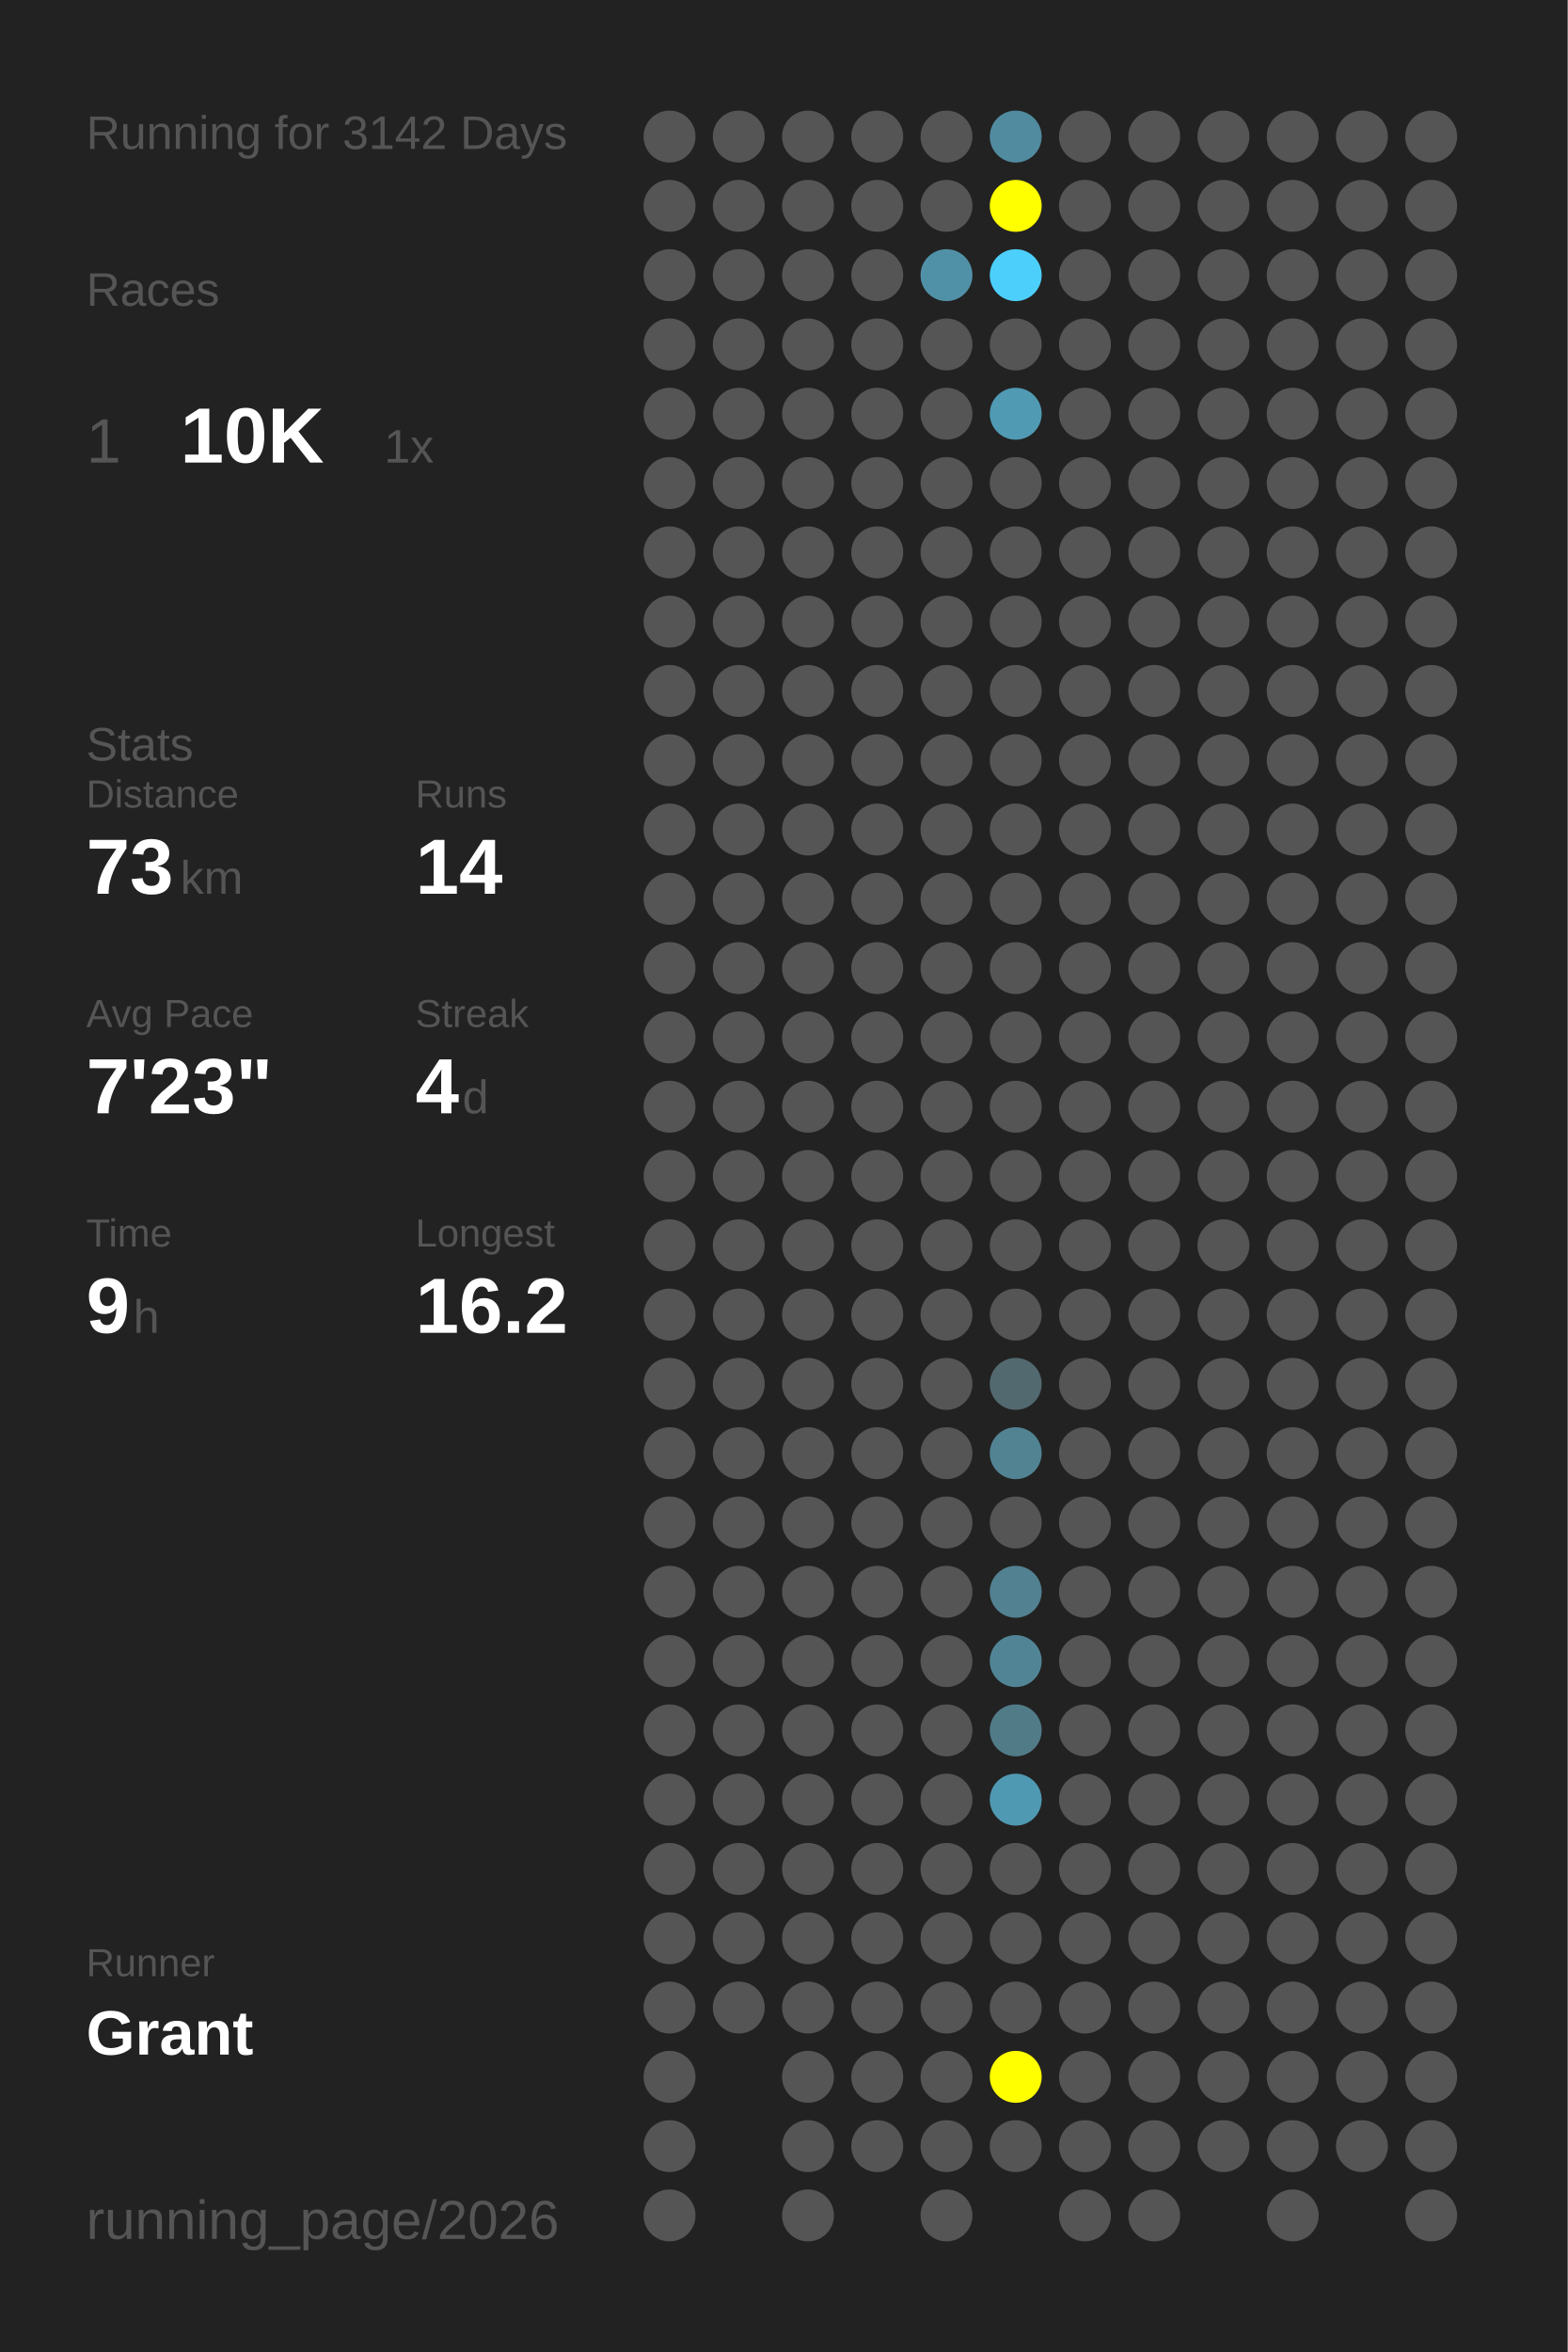
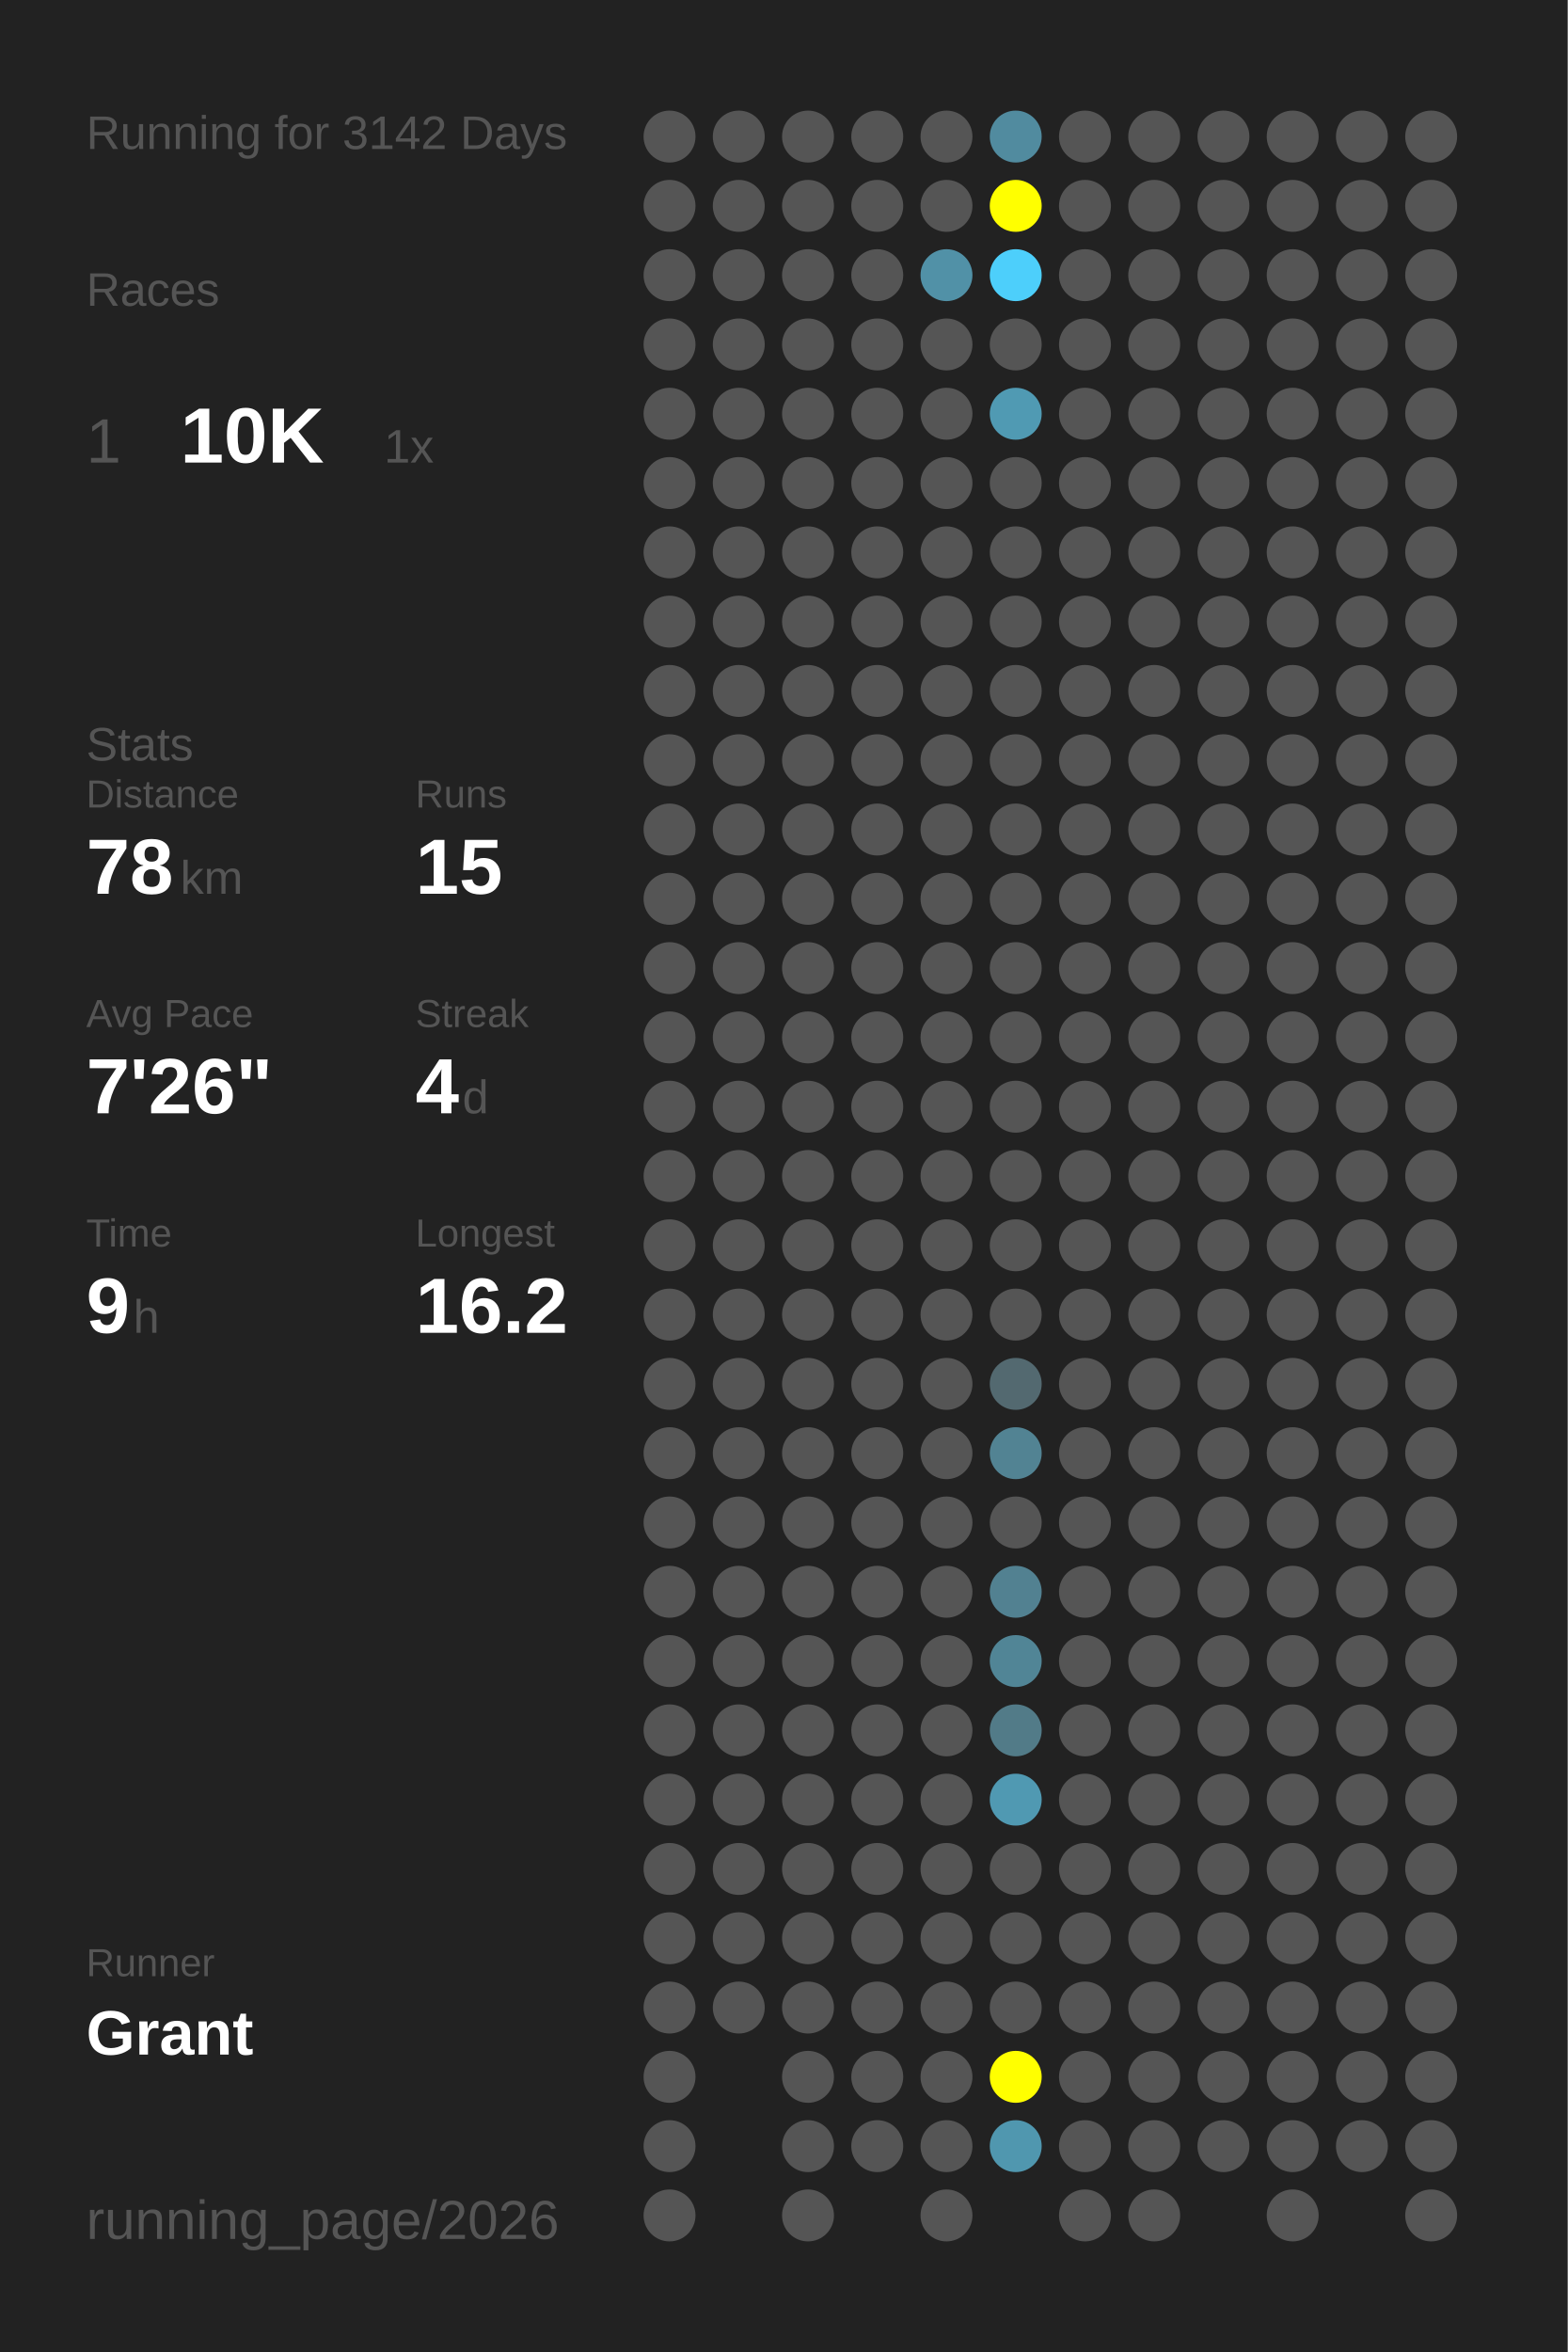
<svg xmlns="http://www.w3.org/2000/svg" baseProfile="full" height="300mm" version="1.1" viewBox="0,0,200,300" width="200mm">
  <defs />
  <rect fill="#222222" height="300" width="200" x="0" y="0" />
  <text fill="#555555" style="font-size:6px; font-family:Arial;" x="11" y="19">Running for 3142 Days</text>
  <text fill="#555555" style="font-size:6px; font-family:Arial;" x="11" y="39">Races</text>
  <text fill="#555555" style="font-size:8px; font-family:Arial;" x="11" y="59">1</text>
  <text fill="#FFFFFF" style="font-size:10px; font-family:Arial; font-weight:bold;" x="23" y="59">10K</text>
  <text fill="#555555" style="font-size:6px; font-family:Arial;" x="49" y="59">1x</text>
  <text fill="#555555" style="font-size:6px; font-family:Arial;" x="11" y="97">Stats</text>
  <text fill="#555555" style="font-size:5px; font-family:Arial;" x="11" y="103">Distance</text>
-   <text fill="#FFFFFF" style="font-size:10px; font-family:Arial; font-weight:bold;" x="11" y="114">73</text>
+   <text fill="#FFFFFF" style="font-size:10px; font-family:Arial; font-weight:bold;" x="11" y="114">78</text>
  <text fill="#555555" style="font-size:6px; font-family:Arial;" x="23" y="114">km</text>
  <text fill="#555555" style="font-size:5px; font-family:Arial;" x="53" y="103">Runs</text>
-   <text fill="#FFFFFF" style="font-size:10px; font-family:Arial; font-weight:bold;" x="53" y="114">14</text>
+   <text fill="#FFFFFF" style="font-size:10px; font-family:Arial; font-weight:bold;" x="53" y="114">15</text>
  <text fill="#555555" style="font-size:5px; font-family:Arial;" x="11" y="131">Avg Pace</text>
-   <text fill="#FFFFFF" style="font-size:10px; font-family:Arial; font-weight:bold;" x="11" y="142">7'23"</text>
+   <text fill="#FFFFFF" style="font-size:10px; font-family:Arial; font-weight:bold;" x="11" y="142">7'26"</text>
  <text fill="#555555" style="font-size:5px; font-family:Arial;" x="53" y="131">Streak</text>
  <text fill="#FFFFFF" style="font-size:10px; font-family:Arial; font-weight:bold;" x="53" y="142">4</text>
  <text fill="#555555" style="font-size:6px; font-family:Arial;" x="59" y="142">d</text>
  <text fill="#555555" style="font-size:5px; font-family:Arial;" x="11" y="159">Time</text>
  <text fill="#FFFFFF" style="font-size:10px; font-family:Arial; font-weight:bold;" x="11" y="170">9</text>
  <text fill="#555555" style="font-size:6px; font-family:Arial;" x="17" y="170">h</text>
  <text fill="#555555" style="font-size:5px; font-family:Arial;" x="53" y="159">Longest</text>
  <text fill="#FFFFFF" style="font-size:10px; font-family:Arial; font-weight:bold;" x="53" y="170">16.2</text>
  <text fill="#555555" style="font-size:5px; font-family:Arial;" x="11" y="252.065">Runner</text>
  <text fill="#FFFFFF" style="font-size:8px; font-family:Arial; font-weight:bold;" x="11" y="262.065">Grant</text>
  <text fill="#555555" style="font-size:7px; font-family:Arial;" x="11" y="285.581">running_page/2026</text>
  <circle cx="85.417" cy="17.419" fill="#555555" r="3.312" />
  <circle cx="85.417" cy="26.258" fill="#555555" r="3.312" />
  <circle cx="85.417" cy="35.097" fill="#555555" r="3.312" />
  <circle cx="85.417" cy="43.935" fill="#555555" r="3.312" />
  <circle cx="85.417" cy="52.774" fill="#555555" r="3.312" />
  <circle cx="85.417" cy="61.613" fill="#555555" r="3.312" />
  <circle cx="85.417" cy="70.452" fill="#555555" r="3.312" />
  <circle cx="85.417" cy="79.29" fill="#555555" r="3.312" />
  <circle cx="85.417" cy="88.129" fill="#555555" r="3.312" />
  <circle cx="85.417" cy="96.968" fill="#555555" r="3.312" />
  <circle cx="85.417" cy="105.806" fill="#555555" r="3.312" />
  <circle cx="85.417" cy="114.645" fill="#555555" r="3.312" />
  <circle cx="85.417" cy="123.484" fill="#555555" r="3.312" />
  <circle cx="85.417" cy="132.323" fill="#555555" r="3.312" />
  <circle cx="85.417" cy="141.161" fill="#555555" r="3.312" />
  <circle cx="85.417" cy="150" fill="#555555" r="3.312" />
  <circle cx="85.417" cy="158.839" fill="#555555" r="3.312" />
  <circle cx="85.417" cy="167.677" fill="#555555" r="3.312" />
  <circle cx="85.417" cy="176.516" fill="#555555" r="3.312" />
  <circle cx="85.417" cy="185.355" fill="#555555" r="3.312" />
  <circle cx="85.417" cy="194.194" fill="#555555" r="3.312" />
  <circle cx="85.417" cy="203.032" fill="#555555" r="3.312" />
  <circle cx="85.417" cy="211.871" fill="#555555" r="3.312" />
  <circle cx="85.417" cy="220.71" fill="#555555" r="3.312" />
  <circle cx="85.417" cy="229.548" fill="#555555" r="3.312" />
  <circle cx="85.417" cy="238.387" fill="#555555" r="3.312" />
  <circle cx="85.417" cy="247.226" fill="#555555" r="3.312" />
  <circle cx="85.417" cy="256.065" fill="#555555" r="3.312" />
  <circle cx="85.417" cy="264.903" fill="#555555" r="3.312" />
  <circle cx="85.417" cy="273.742" fill="#555555" r="3.312" />
  <circle cx="85.417" cy="282.581" fill="#555555" r="3.312" />
  <circle cx="94.25" cy="17.419" fill="#555555" r="3.312" />
  <circle cx="94.25" cy="26.258" fill="#555555" r="3.312" />
  <circle cx="94.25" cy="35.097" fill="#555555" r="3.312" />
  <circle cx="94.25" cy="43.935" fill="#555555" r="3.312" />
  <circle cx="94.25" cy="52.774" fill="#555555" r="3.312" />
  <circle cx="94.25" cy="61.613" fill="#555555" r="3.312" />
  <circle cx="94.25" cy="70.452" fill="#555555" r="3.312" />
  <circle cx="94.25" cy="79.29" fill="#555555" r="3.312" />
  <circle cx="94.25" cy="88.129" fill="#555555" r="3.312" />
  <circle cx="94.25" cy="96.968" fill="#555555" r="3.312" />
  <circle cx="94.25" cy="105.806" fill="#555555" r="3.312" />
  <circle cx="94.25" cy="114.645" fill="#555555" r="3.312" />
  <circle cx="94.25" cy="123.484" fill="#555555" r="3.312" />
  <circle cx="94.25" cy="132.323" fill="#555555" r="3.312" />
  <circle cx="94.25" cy="141.161" fill="#555555" r="3.312" />
  <circle cx="94.25" cy="150" fill="#555555" r="3.312" />
  <circle cx="94.25" cy="158.839" fill="#555555" r="3.312" />
  <circle cx="94.25" cy="167.677" fill="#555555" r="3.312" />
  <circle cx="94.25" cy="176.516" fill="#555555" r="3.312" />
  <circle cx="94.25" cy="185.355" fill="#555555" r="3.312" />
  <circle cx="94.25" cy="194.194" fill="#555555" r="3.312" />
  <circle cx="94.25" cy="203.032" fill="#555555" r="3.312" />
  <circle cx="94.25" cy="211.871" fill="#555555" r="3.312" />
  <circle cx="94.25" cy="220.71" fill="#555555" r="3.312" />
  <circle cx="94.25" cy="229.548" fill="#555555" r="3.312" />
  <circle cx="94.25" cy="238.387" fill="#555555" r="3.312" />
  <circle cx="94.25" cy="247.226" fill="#555555" r="3.312" />
  <circle cx="94.25" cy="256.065" fill="#555555" r="3.312" />
  <circle cx="103.083" cy="17.419" fill="#555555" r="3.312" />
  <circle cx="103.083" cy="26.258" fill="#555555" r="3.312" />
  <circle cx="103.083" cy="35.097" fill="#555555" r="3.312" />
  <circle cx="103.083" cy="43.935" fill="#555555" r="3.312" />
  <circle cx="103.083" cy="52.774" fill="#555555" r="3.312" />
  <circle cx="103.083" cy="61.613" fill="#555555" r="3.312" />
  <circle cx="103.083" cy="70.452" fill="#555555" r="3.312" />
  <circle cx="103.083" cy="79.29" fill="#555555" r="3.312" />
  <circle cx="103.083" cy="88.129" fill="#555555" r="3.312" />
  <circle cx="103.083" cy="96.968" fill="#555555" r="3.312" />
  <circle cx="103.083" cy="105.806" fill="#555555" r="3.312" />
  <circle cx="103.083" cy="114.645" fill="#555555" r="3.312" />
  <circle cx="103.083" cy="123.484" fill="#555555" r="3.312" />
  <circle cx="103.083" cy="132.323" fill="#555555" r="3.312" />
  <circle cx="103.083" cy="141.161" fill="#555555" r="3.312" />
  <circle cx="103.083" cy="150" fill="#555555" r="3.312" />
  <circle cx="103.083" cy="158.839" fill="#555555" r="3.312" />
  <circle cx="103.083" cy="167.677" fill="#555555" r="3.312" />
  <circle cx="103.083" cy="176.516" fill="#555555" r="3.312" />
  <circle cx="103.083" cy="185.355" fill="#555555" r="3.312" />
  <circle cx="103.083" cy="194.194" fill="#555555" r="3.312" />
  <circle cx="103.083" cy="203.032" fill="#555555" r="3.312" />
  <circle cx="103.083" cy="211.871" fill="#555555" r="3.312" />
  <circle cx="103.083" cy="220.71" fill="#555555" r="3.312" />
  <circle cx="103.083" cy="229.548" fill="#555555" r="3.312" />
  <circle cx="103.083" cy="238.387" fill="#555555" r="3.312" />
  <circle cx="103.083" cy="247.226" fill="#555555" r="3.312" />
  <circle cx="103.083" cy="256.065" fill="#555555" r="3.312" />
  <circle cx="103.083" cy="264.903" fill="#555555" r="3.312" />
  <circle cx="103.083" cy="273.742" fill="#555555" r="3.312" />
  <circle cx="103.083" cy="282.581" fill="#555555" r="3.312" />
  <circle cx="111.917" cy="17.419" fill="#555555" r="3.312" />
  <circle cx="111.917" cy="26.258" fill="#555555" r="3.312" />
  <circle cx="111.917" cy="35.097" fill="#555555" r="3.312" />
  <circle cx="111.917" cy="43.935" fill="#555555" r="3.312" />
  <circle cx="111.917" cy="52.774" fill="#555555" r="3.312" />
  <circle cx="111.917" cy="61.613" fill="#555555" r="3.312" />
  <circle cx="111.917" cy="70.452" fill="#555555" r="3.312" />
  <circle cx="111.917" cy="79.29" fill="#555555" r="3.312" />
  <circle cx="111.917" cy="88.129" fill="#555555" r="3.312" />
  <circle cx="111.917" cy="96.968" fill="#555555" r="3.312" />
  <circle cx="111.917" cy="105.806" fill="#555555" r="3.312" />
  <circle cx="111.917" cy="114.645" fill="#555555" r="3.312" />
  <circle cx="111.917" cy="123.484" fill="#555555" r="3.312" />
  <circle cx="111.917" cy="132.323" fill="#555555" r="3.312" />
  <circle cx="111.917" cy="141.161" fill="#555555" r="3.312" />
  <circle cx="111.917" cy="150" fill="#555555" r="3.312" />
  <circle cx="111.917" cy="158.839" fill="#555555" r="3.312" />
  <circle cx="111.917" cy="167.677" fill="#555555" r="3.312" />
  <circle cx="111.917" cy="176.516" fill="#555555" r="3.312" />
  <circle cx="111.917" cy="185.355" fill="#555555" r="3.312" />
  <circle cx="111.917" cy="194.194" fill="#555555" r="3.312" />
  <circle cx="111.917" cy="203.032" fill="#555555" r="3.312" />
  <circle cx="111.917" cy="211.871" fill="#555555" r="3.312" />
  <circle cx="111.917" cy="220.71" fill="#555555" r="3.312" />
  <circle cx="111.917" cy="229.548" fill="#555555" r="3.312" />
  <circle cx="111.917" cy="238.387" fill="#555555" r="3.312" />
  <circle cx="111.917" cy="247.226" fill="#555555" r="3.312" />
  <circle cx="111.917" cy="256.065" fill="#555555" r="3.312" />
  <circle cx="111.917" cy="264.903" fill="#555555" r="3.312" />
  <circle cx="111.917" cy="273.742" fill="#555555" r="3.312" />
  <circle cx="120.75" cy="17.419" fill="#555555" r="3.312" />
  <circle cx="120.75" cy="26.258" fill="#555555" r="3.312" />
  <circle cx="120.75" cy="35.097" fill="#5191a7" r="3.312" />
  <circle cx="120.75" cy="43.935" fill="#555555" r="3.312" />
  <circle cx="120.75" cy="52.774" fill="#555555" r="3.312" />
  <circle cx="120.75" cy="61.613" fill="#555555" r="3.312" />
  <circle cx="120.75" cy="70.452" fill="#555555" r="3.312" />
  <circle cx="120.75" cy="79.29" fill="#555555" r="3.312" />
  <circle cx="120.75" cy="88.129" fill="#555555" r="3.312" />
  <circle cx="120.75" cy="96.968" fill="#555555" r="3.312" />
  <circle cx="120.75" cy="105.806" fill="#555555" r="3.312" />
  <circle cx="120.75" cy="114.645" fill="#555555" r="3.312" />
  <circle cx="120.75" cy="123.484" fill="#555555" r="3.312" />
  <circle cx="120.75" cy="132.323" fill="#555555" r="3.312" />
  <circle cx="120.75" cy="141.161" fill="#555555" r="3.312" />
  <circle cx="120.75" cy="150" fill="#555555" r="3.312" />
  <circle cx="120.75" cy="158.839" fill="#555555" r="3.312" />
  <circle cx="120.75" cy="167.677" fill="#555555" r="3.312" />
  <circle cx="120.75" cy="176.516" fill="#555555" r="3.312" />
  <circle cx="120.75" cy="185.355" fill="#555555" r="3.312" />
  <circle cx="120.75" cy="194.194" fill="#555555" r="3.312" />
  <circle cx="120.75" cy="203.032" fill="#555555" r="3.312" />
  <circle cx="120.75" cy="211.871" fill="#555555" r="3.312" />
  <circle cx="120.75" cy="220.71" fill="#555555" r="3.312" />
  <circle cx="120.75" cy="229.548" fill="#555555" r="3.312" />
  <circle cx="120.75" cy="238.387" fill="#555555" r="3.312" />
  <circle cx="120.75" cy="247.226" fill="#555555" r="3.312" />
  <circle cx="120.75" cy="256.065" fill="#555555" r="3.312" />
  <circle cx="120.75" cy="264.903" fill="#555555" r="3.312" />
  <circle cx="120.75" cy="273.742" fill="#555555" r="3.312" />
  <circle cx="120.75" cy="282.581" fill="#555555" r="3.312" />
  <circle cx="129.583" cy="17.419" fill="#518b9f" r="3.312" />
  <circle cx="129.583" cy="26.258" fill="#FFFF00" r="3.312" />
  <circle cx="129.583" cy="35.097" fill="#4dcffb" r="3.312" />
  <circle cx="129.583" cy="43.935" fill="#555555" r="3.312" />
  <circle cx="129.583" cy="52.774" fill="#509ab3" r="3.312" />
  <circle cx="129.583" cy="61.613" fill="#555555" r="3.312" />
  <circle cx="129.583" cy="70.452" fill="#555555" r="3.312" />
  <circle cx="129.583" cy="79.29" fill="#555555" r="3.312" />
  <circle cx="129.583" cy="88.129" fill="#555555" r="3.312" />
  <circle cx="129.583" cy="96.968" fill="#555555" r="3.312" />
  <circle cx="129.583" cy="105.806" fill="#555555" r="3.312" />
  <circle cx="129.583" cy="114.645" fill="#555555" r="3.312" />
  <circle cx="129.583" cy="123.484" fill="#555555" r="3.312" />
  <circle cx="129.583" cy="132.323" fill="#555555" r="3.312" />
  <circle cx="129.583" cy="141.161" fill="#555555" r="3.312" />
  <circle cx="129.583" cy="150" fill="#555555" r="3.312" />
  <circle cx="129.583" cy="158.839" fill="#555555" r="3.312" />
  <circle cx="129.583" cy="167.677" fill="#555555" r="3.312" />
  <circle cx="129.583" cy="176.516" fill="#536970" r="3.312" />
  <circle cx="129.583" cy="185.355" fill="#528393" r="3.312" />
  <circle cx="129.583" cy="194.194" fill="#555555" r="3.312" />
  <circle cx="129.583" cy="203.032" fill="#528191" r="3.312" />
  <circle cx="129.583" cy="211.871" fill="#518596" r="3.312" />
  <circle cx="129.583" cy="220.71" fill="#527b88" r="3.312" />
  <circle cx="129.583" cy="229.548" fill="#5099b2" r="3.312" />
  <circle cx="129.583" cy="238.387" fill="#555555" r="3.312" />
  <circle cx="129.583" cy="247.226" fill="#555555" r="3.312" />
  <circle cx="129.583" cy="256.065" fill="#555555" r="3.312" />
  <circle cx="129.583" cy="264.903" fill="#FFFF00" r="3.312" />
-   <circle cx="129.583" cy="273.742" fill="#555555" r="3.312" />
+   <circle cx="129.583" cy="273.742" fill="#5097af" r="3.312" />
  <circle cx="138.417" cy="17.419" fill="#555555" r="3.312" />
  <circle cx="138.417" cy="26.258" fill="#555555" r="3.312" />
  <circle cx="138.417" cy="35.097" fill="#555555" r="3.312" />
  <circle cx="138.417" cy="43.935" fill="#555555" r="3.312" />
  <circle cx="138.417" cy="52.774" fill="#555555" r="3.312" />
  <circle cx="138.417" cy="61.613" fill="#555555" r="3.312" />
  <circle cx="138.417" cy="70.452" fill="#555555" r="3.312" />
  <circle cx="138.417" cy="79.29" fill="#555555" r="3.312" />
  <circle cx="138.417" cy="88.129" fill="#555555" r="3.312" />
  <circle cx="138.417" cy="96.968" fill="#555555" r="3.312" />
  <circle cx="138.417" cy="105.806" fill="#555555" r="3.312" />
  <circle cx="138.417" cy="114.645" fill="#555555" r="3.312" />
  <circle cx="138.417" cy="123.484" fill="#555555" r="3.312" />
  <circle cx="138.417" cy="132.323" fill="#555555" r="3.312" />
  <circle cx="138.417" cy="141.161" fill="#555555" r="3.312" />
  <circle cx="138.417" cy="150" fill="#555555" r="3.312" />
  <circle cx="138.417" cy="158.839" fill="#555555" r="3.312" />
  <circle cx="138.417" cy="167.677" fill="#555555" r="3.312" />
  <circle cx="138.417" cy="176.516" fill="#555555" r="3.312" />
  <circle cx="138.417" cy="185.355" fill="#555555" r="3.312" />
  <circle cx="138.417" cy="194.194" fill="#555555" r="3.312" />
  <circle cx="138.417" cy="203.032" fill="#555555" r="3.312" />
  <circle cx="138.417" cy="211.871" fill="#555555" r="3.312" />
  <circle cx="138.417" cy="220.71" fill="#555555" r="3.312" />
  <circle cx="138.417" cy="229.548" fill="#555555" r="3.312" />
  <circle cx="138.417" cy="238.387" fill="#555555" r="3.312" />
  <circle cx="138.417" cy="247.226" fill="#555555" r="3.312" />
  <circle cx="138.417" cy="256.065" fill="#555555" r="3.312" />
  <circle cx="138.417" cy="264.903" fill="#555555" r="3.312" />
  <circle cx="138.417" cy="273.742" fill="#555555" r="3.312" />
  <circle cx="138.417" cy="282.581" fill="#555555" r="3.312" />
  <circle cx="147.25" cy="17.419" fill="#555555" r="3.312" />
  <circle cx="147.25" cy="26.258" fill="#555555" r="3.312" />
  <circle cx="147.25" cy="35.097" fill="#555555" r="3.312" />
  <circle cx="147.25" cy="43.935" fill="#555555" r="3.312" />
  <circle cx="147.25" cy="52.774" fill="#555555" r="3.312" />
  <circle cx="147.25" cy="61.613" fill="#555555" r="3.312" />
  <circle cx="147.25" cy="70.452" fill="#555555" r="3.312" />
  <circle cx="147.25" cy="79.29" fill="#555555" r="3.312" />
  <circle cx="147.25" cy="88.129" fill="#555555" r="3.312" />
  <circle cx="147.25" cy="96.968" fill="#555555" r="3.312" />
  <circle cx="147.25" cy="105.806" fill="#555555" r="3.312" />
  <circle cx="147.25" cy="114.645" fill="#555555" r="3.312" />
  <circle cx="147.25" cy="123.484" fill="#555555" r="3.312" />
  <circle cx="147.25" cy="132.323" fill="#555555" r="3.312" />
  <circle cx="147.25" cy="141.161" fill="#555555" r="3.312" />
  <circle cx="147.25" cy="150" fill="#555555" r="3.312" />
  <circle cx="147.25" cy="158.839" fill="#555555" r="3.312" />
  <circle cx="147.25" cy="167.677" fill="#555555" r="3.312" />
  <circle cx="147.25" cy="176.516" fill="#555555" r="3.312" />
  <circle cx="147.25" cy="185.355" fill="#555555" r="3.312" />
  <circle cx="147.25" cy="194.194" fill="#555555" r="3.312" />
  <circle cx="147.25" cy="203.032" fill="#555555" r="3.312" />
  <circle cx="147.25" cy="211.871" fill="#555555" r="3.312" />
  <circle cx="147.25" cy="220.71" fill="#555555" r="3.312" />
  <circle cx="147.25" cy="229.548" fill="#555555" r="3.312" />
  <circle cx="147.25" cy="238.387" fill="#555555" r="3.312" />
  <circle cx="147.25" cy="247.226" fill="#555555" r="3.312" />
  <circle cx="147.25" cy="256.065" fill="#555555" r="3.312" />
  <circle cx="147.25" cy="264.903" fill="#555555" r="3.312" />
  <circle cx="147.25" cy="273.742" fill="#555555" r="3.312" />
  <circle cx="147.25" cy="282.581" fill="#555555" r="3.312" />
  <circle cx="156.083" cy="17.419" fill="#555555" r="3.312" />
  <circle cx="156.083" cy="26.258" fill="#555555" r="3.312" />
  <circle cx="156.083" cy="35.097" fill="#555555" r="3.312" />
  <circle cx="156.083" cy="43.935" fill="#555555" r="3.312" />
  <circle cx="156.083" cy="52.774" fill="#555555" r="3.312" />
  <circle cx="156.083" cy="61.613" fill="#555555" r="3.312" />
  <circle cx="156.083" cy="70.452" fill="#555555" r="3.312" />
  <circle cx="156.083" cy="79.29" fill="#555555" r="3.312" />
  <circle cx="156.083" cy="88.129" fill="#555555" r="3.312" />
  <circle cx="156.083" cy="96.968" fill="#555555" r="3.312" />
  <circle cx="156.083" cy="105.806" fill="#555555" r="3.312" />
  <circle cx="156.083" cy="114.645" fill="#555555" r="3.312" />
  <circle cx="156.083" cy="123.484" fill="#555555" r="3.312" />
  <circle cx="156.083" cy="132.323" fill="#555555" r="3.312" />
  <circle cx="156.083" cy="141.161" fill="#555555" r="3.312" />
  <circle cx="156.083" cy="150" fill="#555555" r="3.312" />
  <circle cx="156.083" cy="158.839" fill="#555555" r="3.312" />
  <circle cx="156.083" cy="167.677" fill="#555555" r="3.312" />
  <circle cx="156.083" cy="176.516" fill="#555555" r="3.312" />
  <circle cx="156.083" cy="185.355" fill="#555555" r="3.312" />
  <circle cx="156.083" cy="194.194" fill="#555555" r="3.312" />
  <circle cx="156.083" cy="203.032" fill="#555555" r="3.312" />
  <circle cx="156.083" cy="211.871" fill="#555555" r="3.312" />
  <circle cx="156.083" cy="220.71" fill="#555555" r="3.312" />
  <circle cx="156.083" cy="229.548" fill="#555555" r="3.312" />
  <circle cx="156.083" cy="238.387" fill="#555555" r="3.312" />
  <circle cx="156.083" cy="247.226" fill="#555555" r="3.312" />
  <circle cx="156.083" cy="256.065" fill="#555555" r="3.312" />
  <circle cx="156.083" cy="264.903" fill="#555555" r="3.312" />
  <circle cx="156.083" cy="273.742" fill="#555555" r="3.312" />
  <circle cx="164.917" cy="17.419" fill="#555555" r="3.312" />
  <circle cx="164.917" cy="26.258" fill="#555555" r="3.312" />
  <circle cx="164.917" cy="35.097" fill="#555555" r="3.312" />
  <circle cx="164.917" cy="43.935" fill="#555555" r="3.312" />
  <circle cx="164.917" cy="52.774" fill="#555555" r="3.312" />
  <circle cx="164.917" cy="61.613" fill="#555555" r="3.312" />
  <circle cx="164.917" cy="70.452" fill="#555555" r="3.312" />
  <circle cx="164.917" cy="79.29" fill="#555555" r="3.312" />
  <circle cx="164.917" cy="88.129" fill="#555555" r="3.312" />
  <circle cx="164.917" cy="96.968" fill="#555555" r="3.312" />
  <circle cx="164.917" cy="105.806" fill="#555555" r="3.312" />
  <circle cx="164.917" cy="114.645" fill="#555555" r="3.312" />
  <circle cx="164.917" cy="123.484" fill="#555555" r="3.312" />
  <circle cx="164.917" cy="132.323" fill="#555555" r="3.312" />
  <circle cx="164.917" cy="141.161" fill="#555555" r="3.312" />
  <circle cx="164.917" cy="150" fill="#555555" r="3.312" />
  <circle cx="164.917" cy="158.839" fill="#555555" r="3.312" />
  <circle cx="164.917" cy="167.677" fill="#555555" r="3.312" />
  <circle cx="164.917" cy="176.516" fill="#555555" r="3.312" />
  <circle cx="164.917" cy="185.355" fill="#555555" r="3.312" />
  <circle cx="164.917" cy="194.194" fill="#555555" r="3.312" />
  <circle cx="164.917" cy="203.032" fill="#555555" r="3.312" />
  <circle cx="164.917" cy="211.871" fill="#555555" r="3.312" />
  <circle cx="164.917" cy="220.71" fill="#555555" r="3.312" />
  <circle cx="164.917" cy="229.548" fill="#555555" r="3.312" />
  <circle cx="164.917" cy="238.387" fill="#555555" r="3.312" />
  <circle cx="164.917" cy="247.226" fill="#555555" r="3.312" />
  <circle cx="164.917" cy="256.065" fill="#555555" r="3.312" />
  <circle cx="164.917" cy="264.903" fill="#555555" r="3.312" />
  <circle cx="164.917" cy="273.742" fill="#555555" r="3.312" />
  <circle cx="164.917" cy="282.581" fill="#555555" r="3.312" />
  <circle cx="173.75" cy="17.419" fill="#555555" r="3.312" />
  <circle cx="173.75" cy="26.258" fill="#555555" r="3.312" />
  <circle cx="173.75" cy="35.097" fill="#555555" r="3.312" />
  <circle cx="173.75" cy="43.935" fill="#555555" r="3.312" />
  <circle cx="173.75" cy="52.774" fill="#555555" r="3.312" />
  <circle cx="173.75" cy="61.613" fill="#555555" r="3.312" />
  <circle cx="173.75" cy="70.452" fill="#555555" r="3.312" />
  <circle cx="173.75" cy="79.29" fill="#555555" r="3.312" />
  <circle cx="173.75" cy="88.129" fill="#555555" r="3.312" />
  <circle cx="173.75" cy="96.968" fill="#555555" r="3.312" />
  <circle cx="173.75" cy="105.806" fill="#555555" r="3.312" />
  <circle cx="173.75" cy="114.645" fill="#555555" r="3.312" />
  <circle cx="173.75" cy="123.484" fill="#555555" r="3.312" />
  <circle cx="173.75" cy="132.323" fill="#555555" r="3.312" />
  <circle cx="173.75" cy="141.161" fill="#555555" r="3.312" />
  <circle cx="173.75" cy="150" fill="#555555" r="3.312" />
  <circle cx="173.75" cy="158.839" fill="#555555" r="3.312" />
  <circle cx="173.75" cy="167.677" fill="#555555" r="3.312" />
  <circle cx="173.75" cy="176.516" fill="#555555" r="3.312" />
  <circle cx="173.75" cy="185.355" fill="#555555" r="3.312" />
  <circle cx="173.75" cy="194.194" fill="#555555" r="3.312" />
  <circle cx="173.75" cy="203.032" fill="#555555" r="3.312" />
  <circle cx="173.75" cy="211.871" fill="#555555" r="3.312" />
  <circle cx="173.75" cy="220.71" fill="#555555" r="3.312" />
  <circle cx="173.75" cy="229.548" fill="#555555" r="3.312" />
  <circle cx="173.75" cy="238.387" fill="#555555" r="3.312" />
  <circle cx="173.75" cy="247.226" fill="#555555" r="3.312" />
  <circle cx="173.75" cy="256.065" fill="#555555" r="3.312" />
  <circle cx="173.75" cy="264.903" fill="#555555" r="3.312" />
  <circle cx="173.75" cy="273.742" fill="#555555" r="3.312" />
  <circle cx="182.583" cy="17.419" fill="#555555" r="3.312" />
  <circle cx="182.583" cy="26.258" fill="#555555" r="3.312" />
  <circle cx="182.583" cy="35.097" fill="#555555" r="3.312" />
  <circle cx="182.583" cy="43.935" fill="#555555" r="3.312" />
  <circle cx="182.583" cy="52.774" fill="#555555" r="3.312" />
  <circle cx="182.583" cy="61.613" fill="#555555" r="3.312" />
  <circle cx="182.583" cy="70.452" fill="#555555" r="3.312" />
  <circle cx="182.583" cy="79.29" fill="#555555" r="3.312" />
  <circle cx="182.583" cy="88.129" fill="#555555" r="3.312" />
  <circle cx="182.583" cy="96.968" fill="#555555" r="3.312" />
  <circle cx="182.583" cy="105.806" fill="#555555" r="3.312" />
  <circle cx="182.583" cy="114.645" fill="#555555" r="3.312" />
  <circle cx="182.583" cy="123.484" fill="#555555" r="3.312" />
  <circle cx="182.583" cy="132.323" fill="#555555" r="3.312" />
  <circle cx="182.583" cy="141.161" fill="#555555" r="3.312" />
  <circle cx="182.583" cy="150" fill="#555555" r="3.312" />
  <circle cx="182.583" cy="158.839" fill="#555555" r="3.312" />
  <circle cx="182.583" cy="167.677" fill="#555555" r="3.312" />
  <circle cx="182.583" cy="176.516" fill="#555555" r="3.312" />
  <circle cx="182.583" cy="185.355" fill="#555555" r="3.312" />
  <circle cx="182.583" cy="194.194" fill="#555555" r="3.312" />
  <circle cx="182.583" cy="203.032" fill="#555555" r="3.312" />
  <circle cx="182.583" cy="211.871" fill="#555555" r="3.312" />
  <circle cx="182.583" cy="220.71" fill="#555555" r="3.312" />
  <circle cx="182.583" cy="229.548" fill="#555555" r="3.312" />
  <circle cx="182.583" cy="238.387" fill="#555555" r="3.312" />
  <circle cx="182.583" cy="247.226" fill="#555555" r="3.312" />
  <circle cx="182.583" cy="256.065" fill="#555555" r="3.312" />
  <circle cx="182.583" cy="264.903" fill="#555555" r="3.312" />
  <circle cx="182.583" cy="273.742" fill="#555555" r="3.312" />
  <circle cx="182.583" cy="282.581" fill="#555555" r="3.312" />
</svg>
